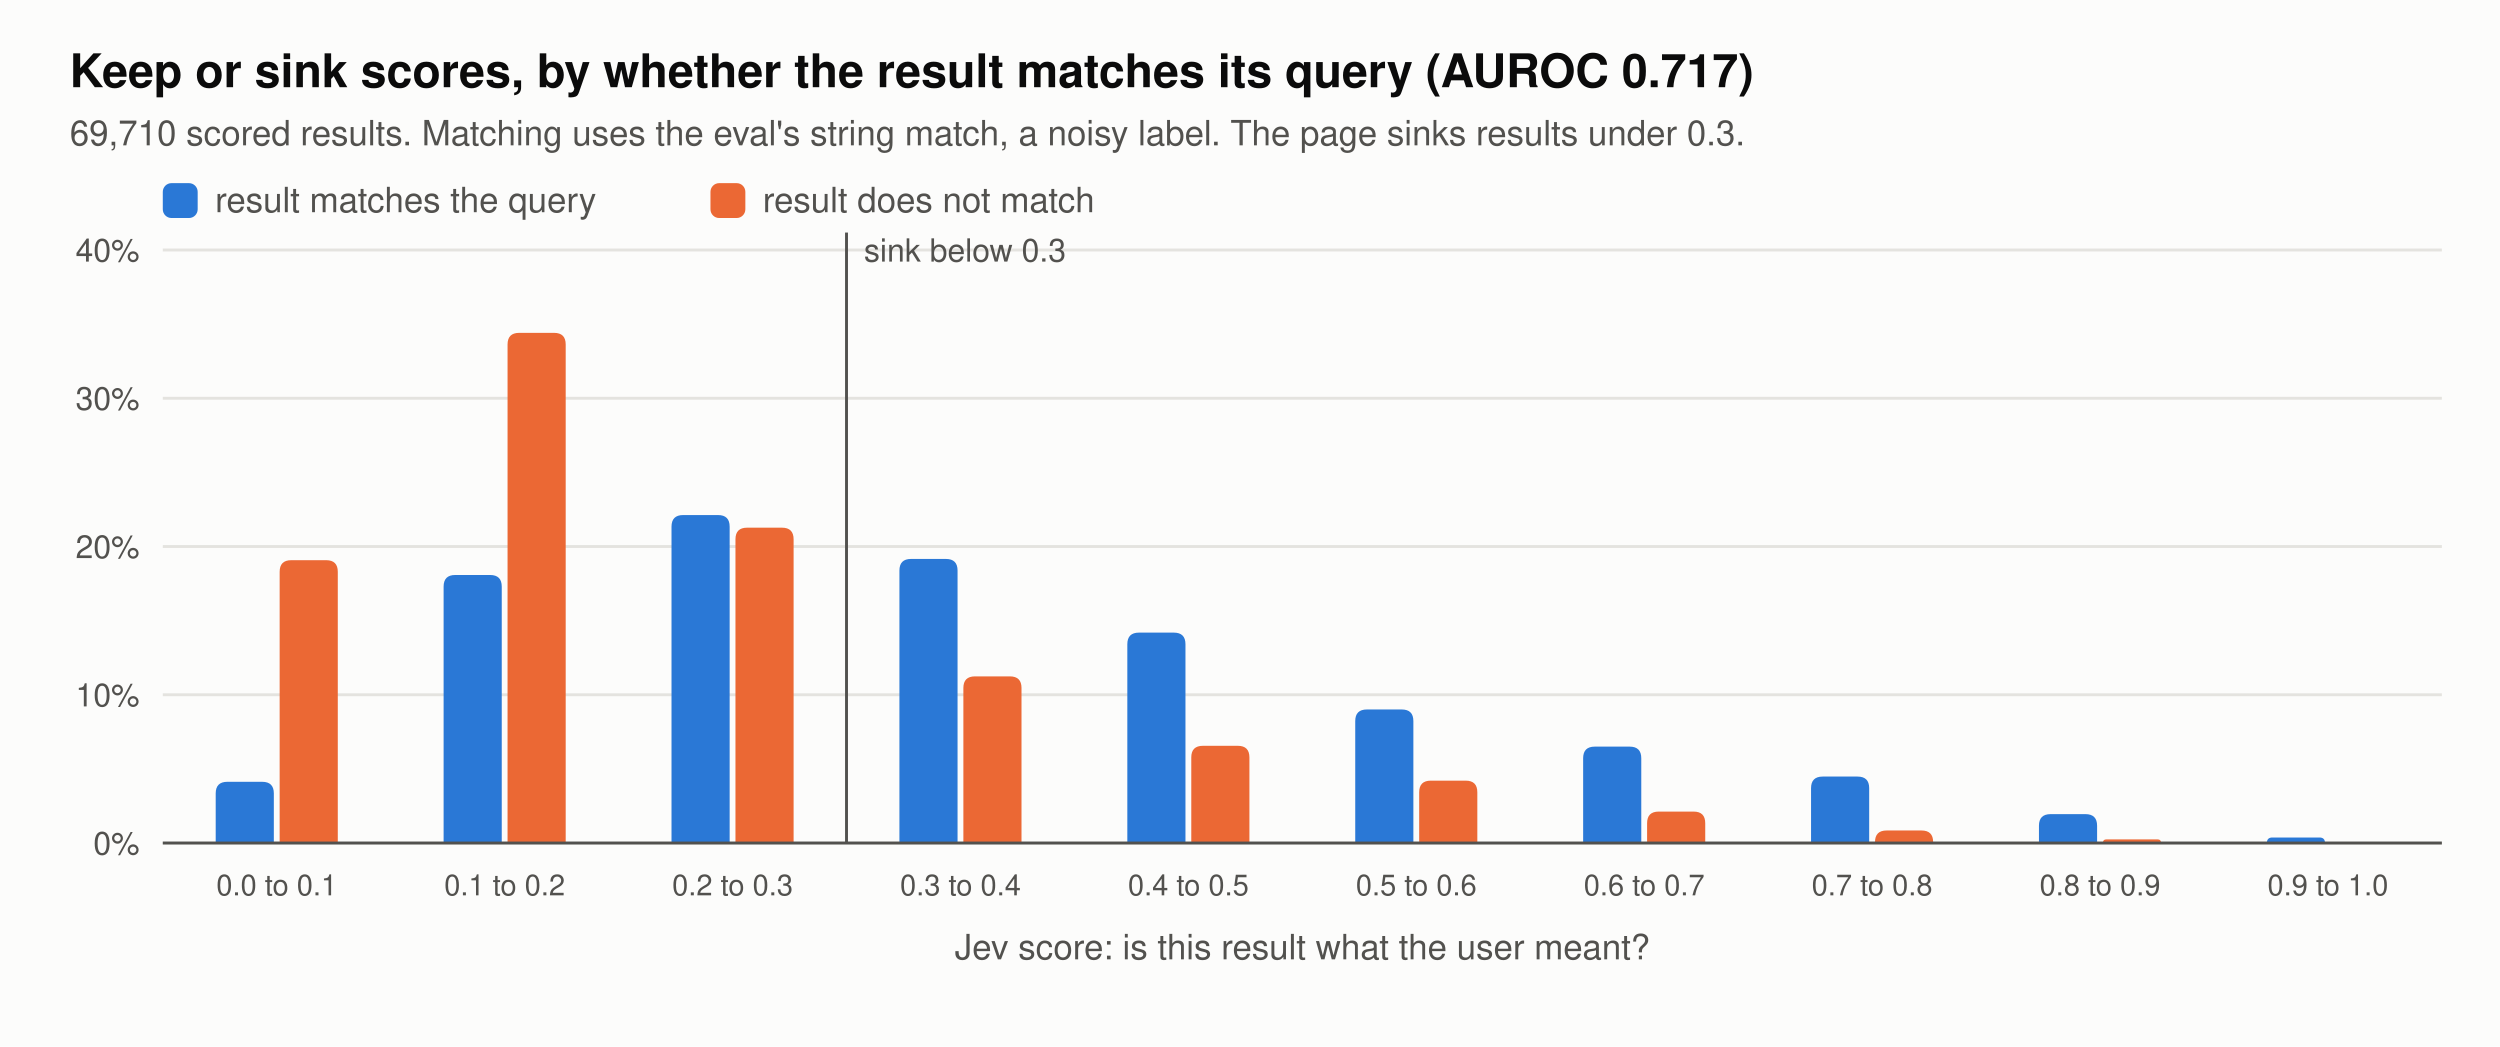
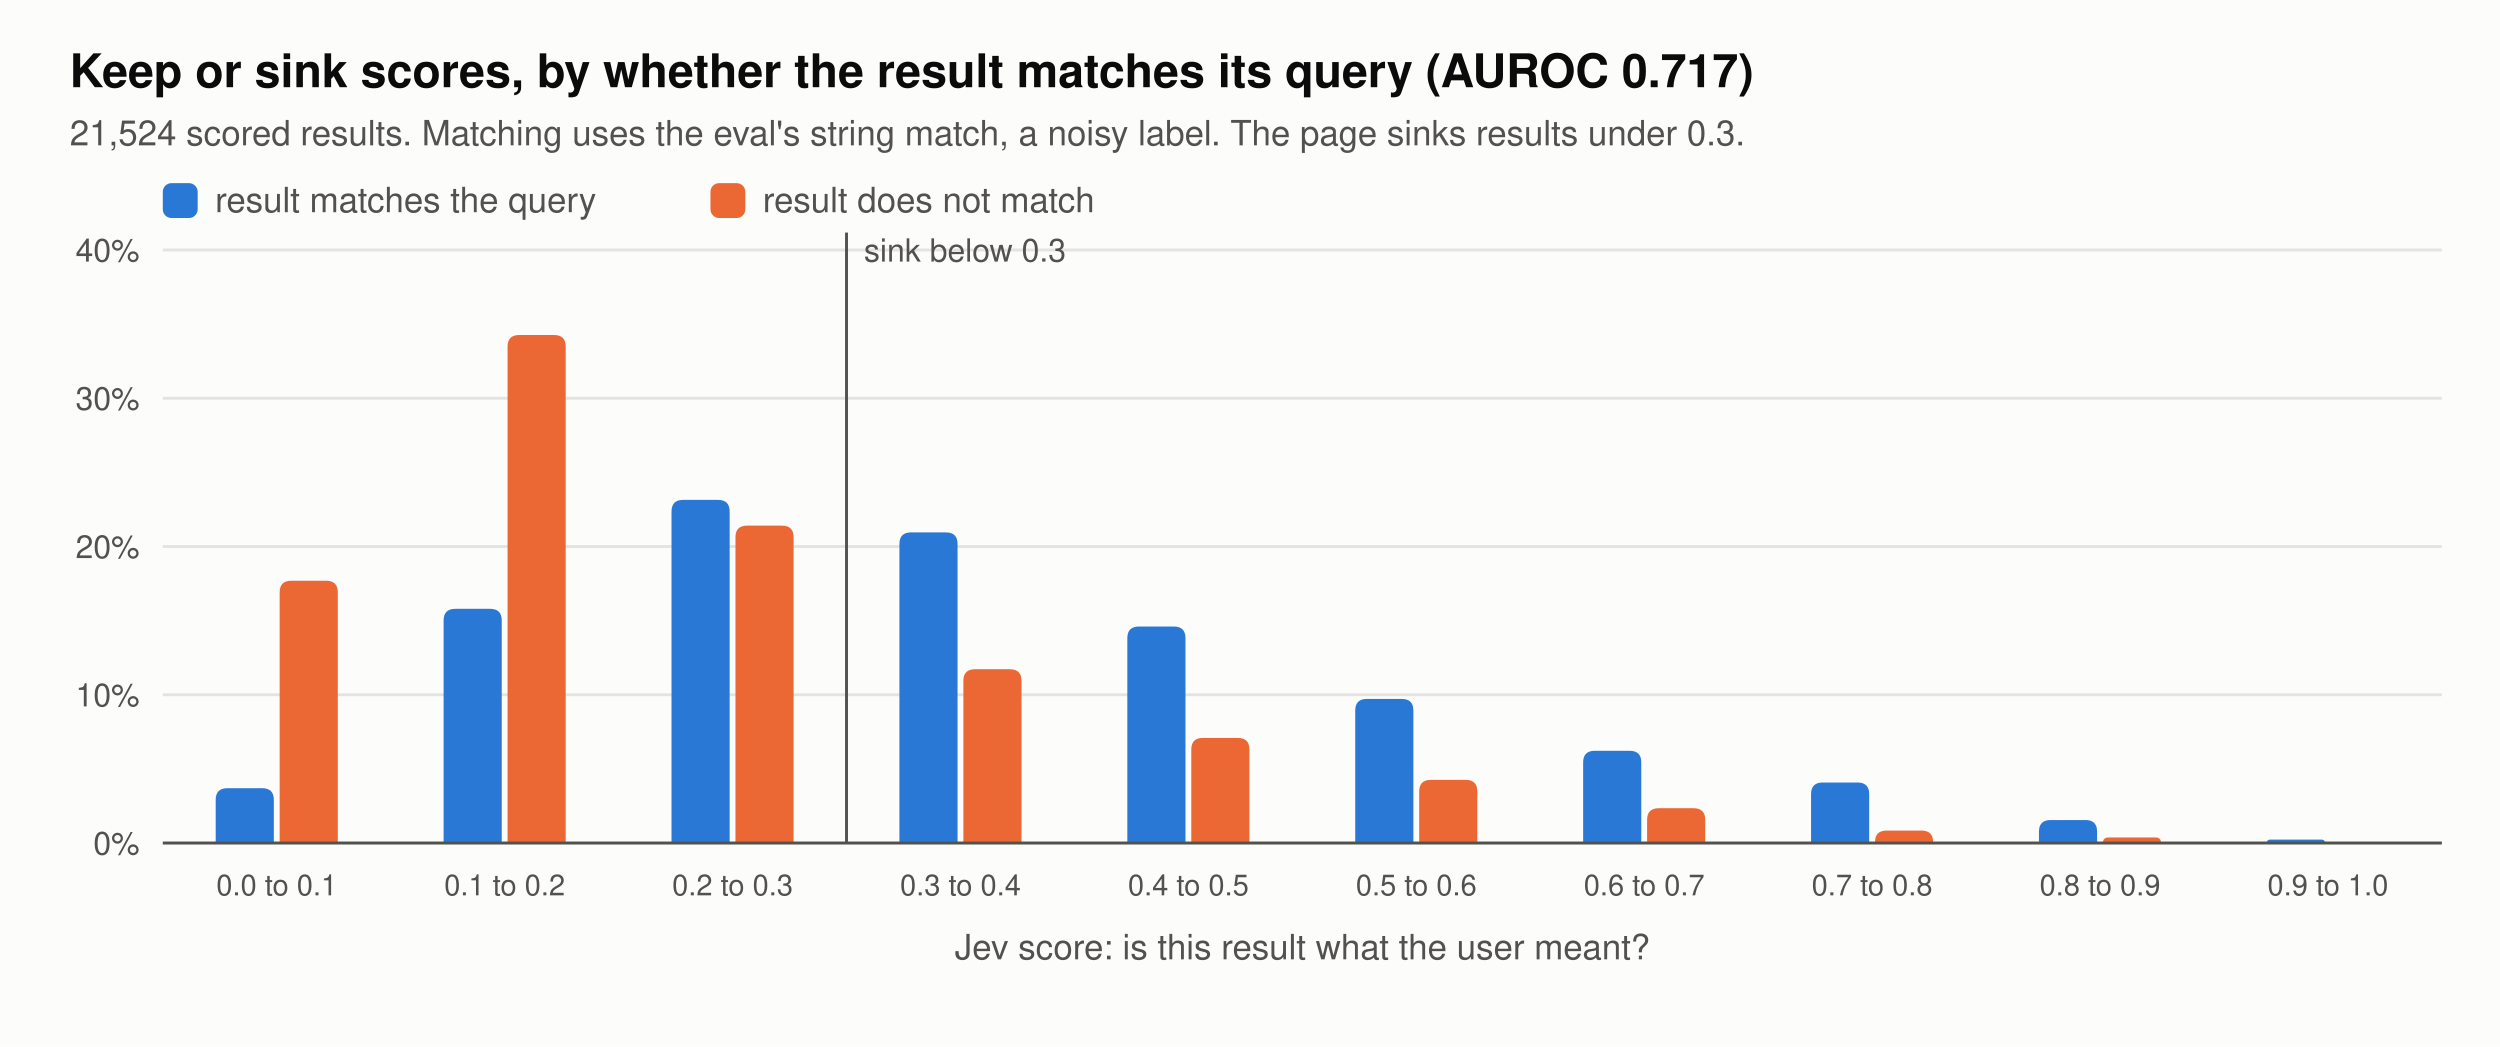
<svg xmlns="http://www.w3.org/2000/svg" width="860" height="360" viewBox="0 0 860 360" role="img" font-family="-apple-system, 'Segoe UI', Helvetica, Arial, sans-serif">
  <rect width="860" height="360" fill="#fcfcfb" />
  <text x="24.0" y="30.0" font-size="16" fill="#0b0b0b" font-weight="600">Keep or sink scores, by whether the result matches its query (AUROC 0.717)</text>
-   <text x="24.0" y="50.0" font-size="12" fill="#52514e">69,710 scored results. Matching uses the eval's string match, a noisy label. The page sinks results under 0.3.</text>
+   <text x="24.0" y="50.0" font-size="12" fill="#52514e">21,524 scored results. Matching uses the eval's string match, a noisy label. The page sinks results under 0.3.</text>
  <rect x="56" y="63" width="12" height="12" rx="3" fill="#2a78d6" />
  <text x="74.0" y="73.0" font-size="12" fill="#52514e">result matches the query</text>
  <rect x="244.4" y="63" width="12" height="12" rx="3" fill="#eb6834" />
  <text x="262.4" y="73.0" font-size="12" fill="#52514e">result does not match</text>
  <line x1="56.0" y1="290.0" x2="840.0" y2="290.0" stroke="#e4e3df" stroke-width="1" />
  <text x="48.0" y="294.0" font-size="11" fill="#52514e" text-anchor="end">0%</text>
  <line x1="56.0" y1="239.0" x2="840.0" y2="239.0" stroke="#e4e3df" stroke-width="1" />
  <text x="48.0" y="243.0" font-size="11" fill="#52514e" text-anchor="end">10%</text>
  <line x1="56.0" y1="188.0" x2="840.0" y2="188.0" stroke="#e4e3df" stroke-width="1" />
  <text x="48.0" y="192.0" font-size="11" fill="#52514e" text-anchor="end">20%</text>
  <line x1="56.0" y1="137.0" x2="840.0" y2="137.0" stroke="#e4e3df" stroke-width="1" />
  <text x="48.0" y="141.0" font-size="11" fill="#52514e" text-anchor="end">30%</text>
  <line x1="56.0" y1="86.0" x2="840.0" y2="86.0" stroke="#e4e3df" stroke-width="1" />
  <text x="48.0" y="90.0" font-size="11" fill="#52514e" text-anchor="end">40%</text>
-   <path d="M74.2,290V272.94Q74.2,268.94 78.2,268.94H90.2Q94.2,268.94 94.2,272.94V290Z" fill="#2a78d6" />
-   <path d="M96.2,290V196.703Q96.2,192.703 100.2,192.703H112.2Q116.2,192.703 116.2,196.703V290Z" fill="#eb6834" />
+   <path d="M74.2,290V275.144Q74.2,271.144 78.2,271.144H90.2Q94.2,271.144 94.2,275.144V290Z" fill="#2a78d6" />
+   <path d="M96.2,290V203.767Q96.2,199.767 100.2,199.767H112.2Q116.2,199.767 116.2,203.767V290Z" fill="#eb6834" />
  <text x="95.2" y="308.0" font-size="10" fill="#52514e" text-anchor="middle">0.0 to 0.1</text>
-   <path d="M152.6,290V201.796Q152.6,197.796 156.6,197.796H168.6Q172.6,197.796 172.6,201.796V290Z" fill="#2a78d6" />
-   <path d="M174.6,290V118.502Q174.6,114.502 178.6,114.502H190.6Q194.6,114.502 194.6,118.502V290Z" fill="#eb6834" />
+   <path d="M152.6,290V213.438Q152.6,209.438 156.6,209.438H168.6Q172.6,209.438 172.6,213.438V290Z" fill="#2a78d6" />
+   <path d="M174.6,290V119.243Q174.6,115.243 178.6,115.243H190.6Q194.6,115.243 194.6,119.243V290Z" fill="#eb6834" />
  <text x="173.6" y="308.0" font-size="10" fill="#52514e" text-anchor="middle">0.1 to 0.2</text>
-   <path d="M231,290V181.177Q231,177.177 235,177.177H247Q251,177.177 251,181.177V290Z" fill="#2a78d6" />
-   <path d="M253,290V185.519Q253,181.519 257,181.519H269Q273,181.519 273,185.519V290Z" fill="#eb6834" />
+   <path d="M231,290V175.962Q231,171.962 235,171.962H247Q251,171.962 251,175.962V290Z" fill="#2a78d6" />
+   <path d="M253,290V184.816Q253,180.816 257,180.816H269Q273,180.816 273,184.816V290Z" fill="#eb6834" />
  <text x="252.0" y="308.0" font-size="10" fill="#52514e" text-anchor="middle">0.2 to 0.3</text>
-   <path d="M309.4,290V196.274Q309.4,192.274 313.4,192.274H325.4Q329.4,192.274 329.4,196.274V290Z" fill="#2a78d6" />
-   <path d="M331.4,290V236.671Q331.4,232.671 335.4,232.671H347.4Q351.4,232.671 351.4,236.671V290Z" fill="#eb6834" />
+   <path d="M309.4,290V187.147Q309.4,183.147 313.4,183.147H325.4Q329.4,183.147 329.4,187.147V290Z" fill="#2a78d6" />
+   <path d="M331.4,290V234.215Q331.4,230.215 335.4,230.215H347.4Q351.4,230.215 351.4,234.215V290Z" fill="#eb6834" />
  <text x="330.4" y="308.0" font-size="10" fill="#52514e" text-anchor="middle">0.3 to 0.4</text>
-   <path d="M387.8,290V221.619Q387.8,217.619 391.8,217.619H403.8Q407.8,217.619 407.8,221.619V290Z" fill="#2a78d6" />
-   <path d="M409.8,290V260.556Q409.8,256.556 413.8,256.556H425.8Q429.8,256.556 429.8,260.556V290Z" fill="#eb6834" />
+   <path d="M387.8,290V219.521Q387.8,215.521 391.8,215.521H403.8Q407.8,215.521 407.8,219.521V290Z" fill="#2a78d6" />
+   <path d="M409.8,290V257.843Q409.8,253.843 413.8,253.843H425.8Q429.8,253.843 429.8,257.843V290Z" fill="#eb6834" />
  <text x="408.8" y="308.0" font-size="10" fill="#52514e" text-anchor="middle">0.4 to 0.5</text>
-   <path d="M466.2,290V248.058Q466.2,244.058 470.2,244.058H482.2Q486.2,244.058 486.2,248.058V290Z" fill="#2a78d6" />
-   <path d="M488.2,290V272.542Q488.2,268.542 492.2,268.542H504.2Q508.2,268.542 508.2,272.542V290Z" fill="#eb6834" />
+   <path d="M466.2,290V244.426Q466.2,240.426 470.2,240.426H482.2Q486.2,240.426 486.2,244.426V290Z" fill="#2a78d6" />
+   <path d="M488.2,290V272.274Q488.2,268.274 492.2,268.274H504.2Q508.2,268.274 508.2,272.274V290Z" fill="#eb6834" />
  <text x="487.2" y="308.0" font-size="10" fill="#52514e" text-anchor="middle">0.5 to 0.6</text>
-   <path d="M544.6,290V260.836Q544.6,256.836 548.6,256.836H560.6Q564.6,256.836 564.6,260.836V290Z" fill="#2a78d6" />
-   <path d="M566.6,290V283.184Q566.6,279.184 570.6,279.184H582.6Q586.6,279.184 586.6,283.184V290Z" fill="#eb6834" />
+   <path d="M544.6,290V262.269Q544.6,258.269 548.6,258.269H560.6Q564.6,258.269 564.6,262.269V290Z" fill="#2a78d6" />
+   <path d="M566.6,290V282.027Q566.6,278.027 570.6,278.027H582.6Q586.6,278.027 586.6,282.027V290Z" fill="#eb6834" />
  <text x="565.6" y="308.0" font-size="10" fill="#52514e" text-anchor="middle">0.6 to 0.7</text>
-   <path d="M623,290V271.139Q623,267.139 627,267.139H639Q643,267.139 643,271.139V290Z" fill="#2a78d6" />
-   <path d="M645,290V289.687Q645,285.687 649,285.687H661Q665,285.687 665,289.687V290Z" fill="#eb6834" />
+   <path d="M623,290V273.184Q623,269.184 627,269.184H639Q643,269.184 643,273.184V290Z" fill="#2a78d6" />
+   <path d="M645,290V289.718Q645,285.718 649,285.718H661Q665,285.718 665,289.718V290Z" fill="#eb6834" />
  <text x="644.0" y="308.0" font-size="10" fill="#52514e" text-anchor="middle">0.7 to 0.8</text>
-   <path d="M701.4,290V284.061Q701.4,280.061 705.4,280.061H717.4Q721.4,280.061 721.4,284.061V290Z" fill="#2a78d6" />
-   <path d="M723.4,290V290Q723.4,288.743 724.657,288.743H742.143Q743.4,288.743 743.4,290V290Z" fill="#eb6834" />
+   <path d="M701.4,290V286.092Q701.4,282.092 705.4,282.092H717.4Q721.4,282.092 721.4,286.092V290Z" fill="#2a78d6" />
+   <path d="M723.4,290V290Q723.4,288.097 725.303,288.097H741.497Q743.4,288.097 743.4,290V290Z" fill="#eb6834" />
  <text x="722.4" y="308.0" font-size="10" fill="#52514e" text-anchor="middle">0.8 to 0.9</text>
-   <path d="M779.8,290V290Q779.8,288.1 781.7,288.1H797.9Q799.8,288.1 799.8,290V290Z" fill="#2a78d6" />
+   <path d="M779.8,290V290Q779.8,288.817 780.983,288.817H798.617Q799.8,288.817 799.8,290V290Z" fill="#2a78d6" />
  <text x="800.8" y="308.0" font-size="10" fill="#52514e" text-anchor="middle">0.9 to 1.0</text>
  <line x1="291.2" y1="80.0" x2="291.2" y2="290.0" stroke="#52514e" stroke-width="1" />
  <text x="297.2" y="90.0" font-size="11" fill="#52514e">sink below 0.3</text>
  <line x1="56.0" y1="290.0" x2="840.0" y2="290.0" stroke="#52514e" stroke-width="1" />
  <text x="448.0" y="330.0" font-size="12" fill="#52514e" text-anchor="middle">Jev score: is this result what the user meant?</text>
</svg>
